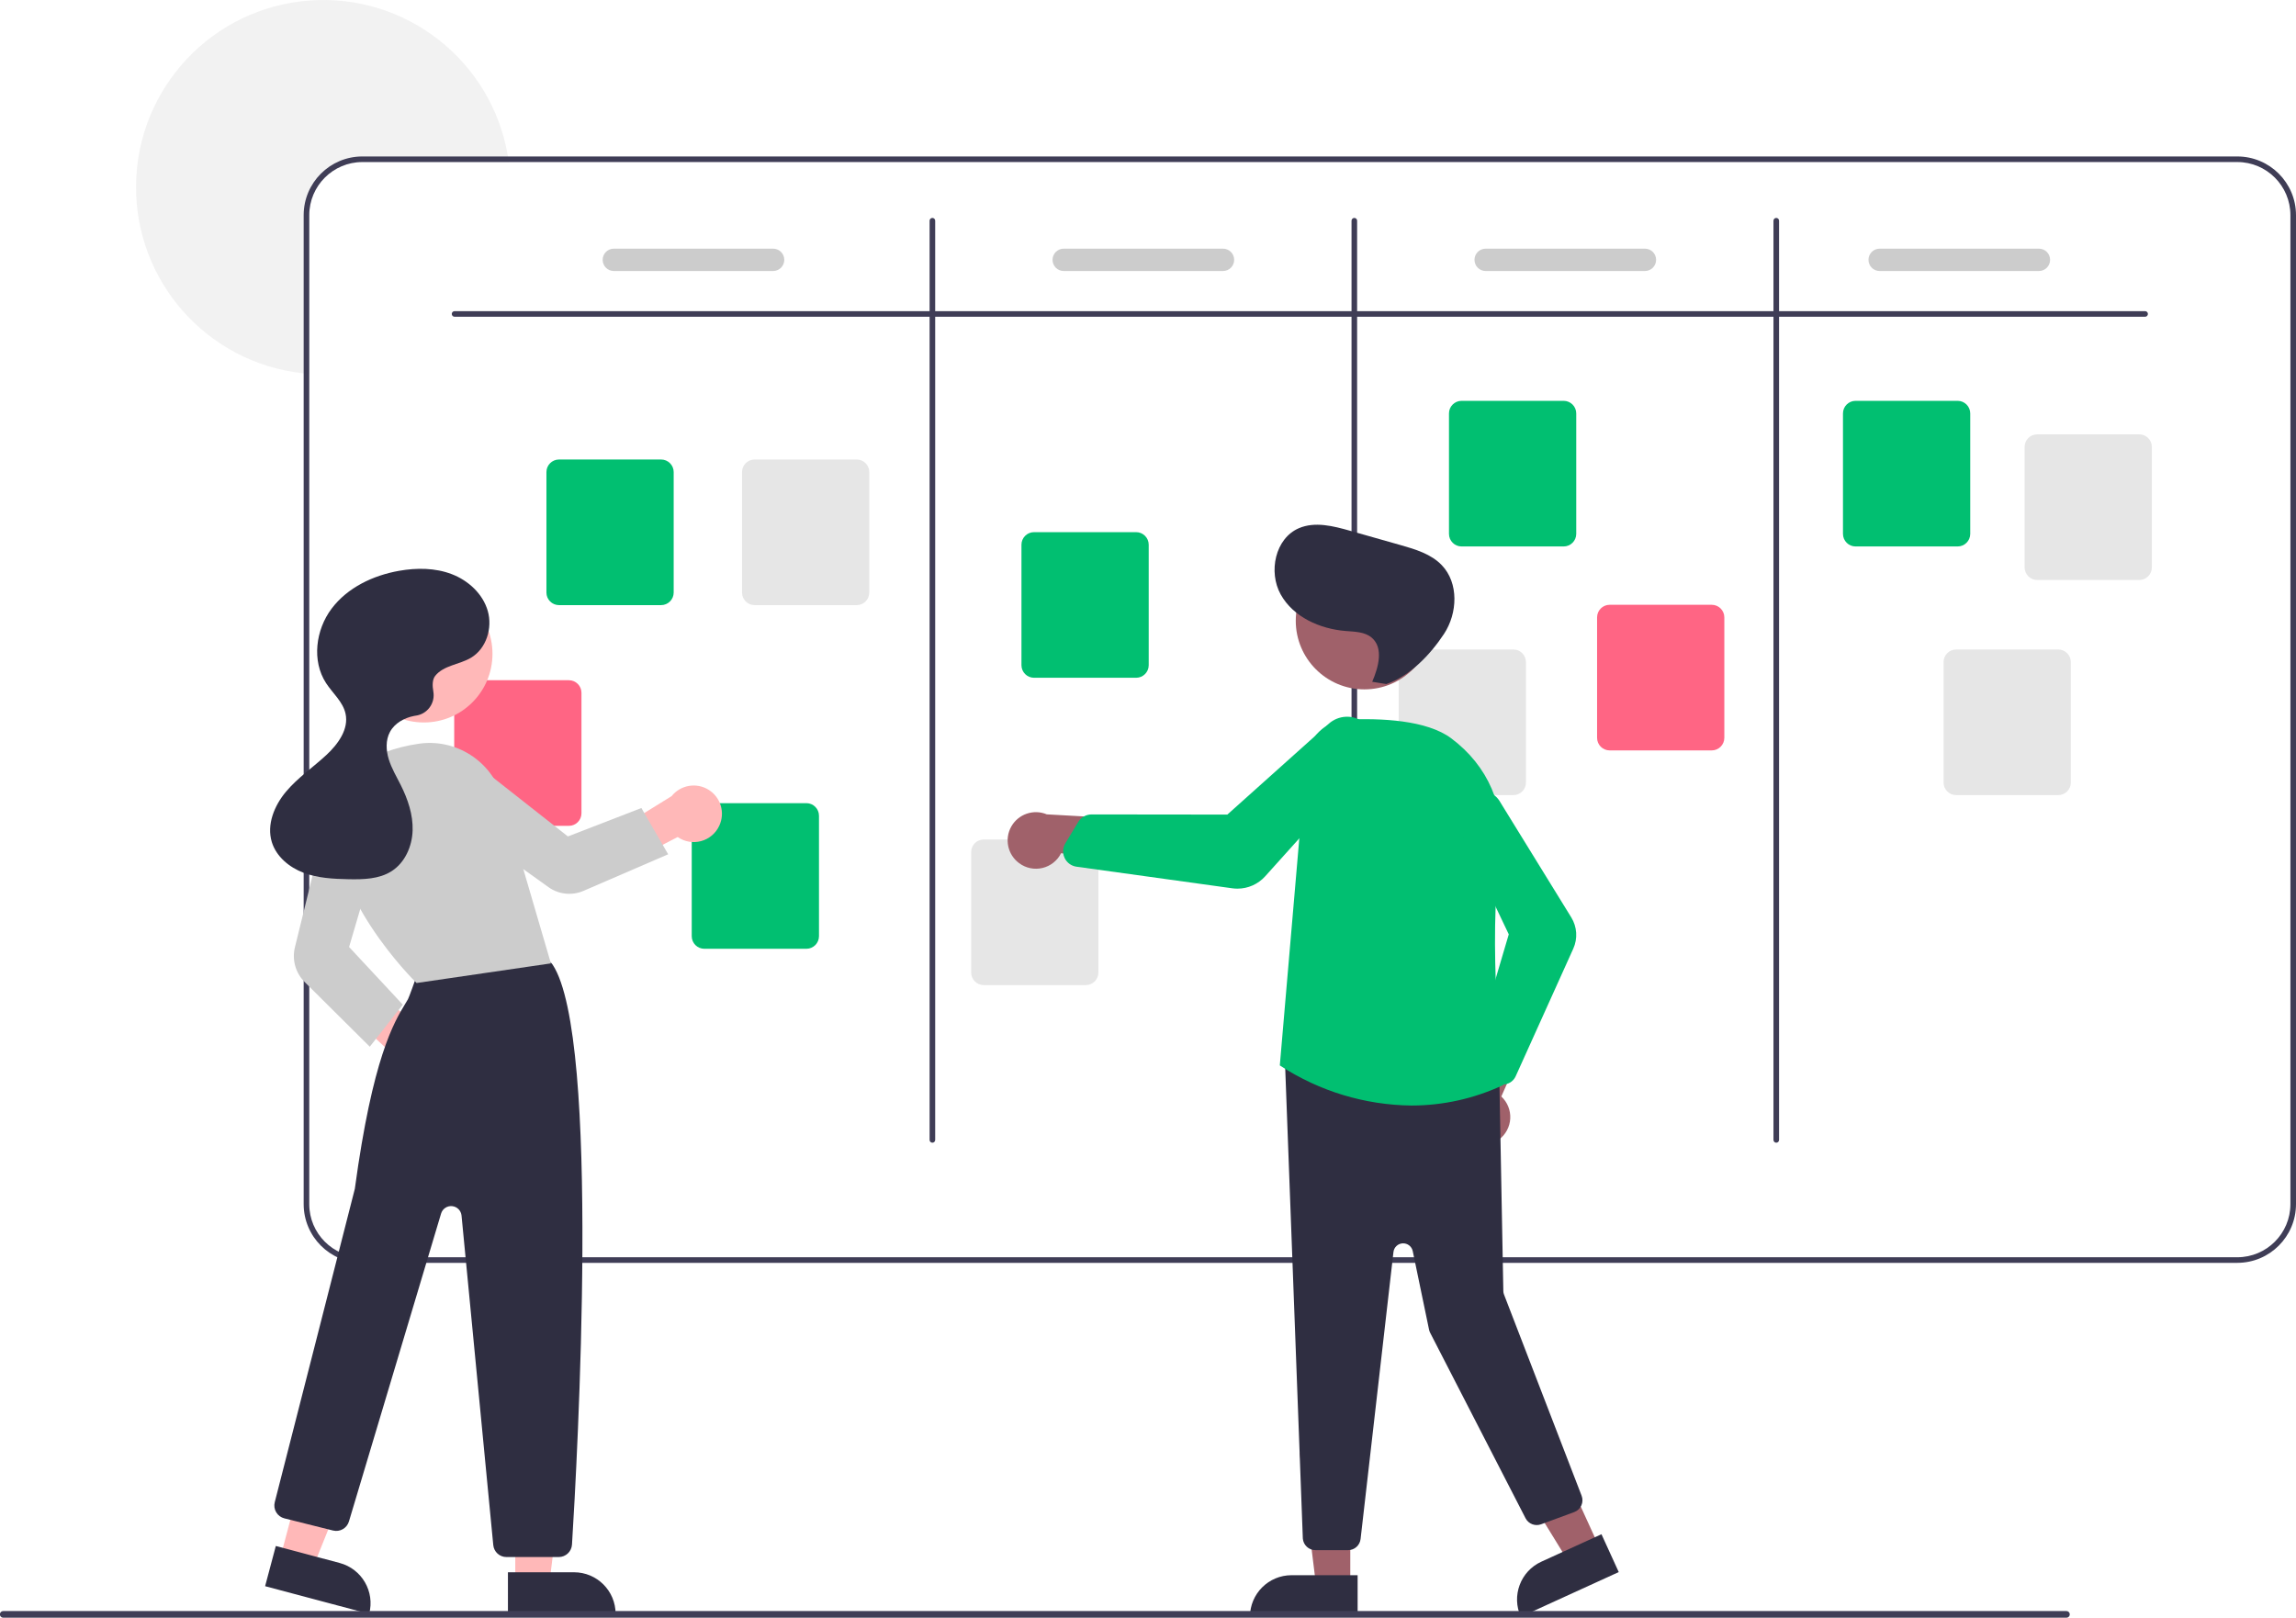
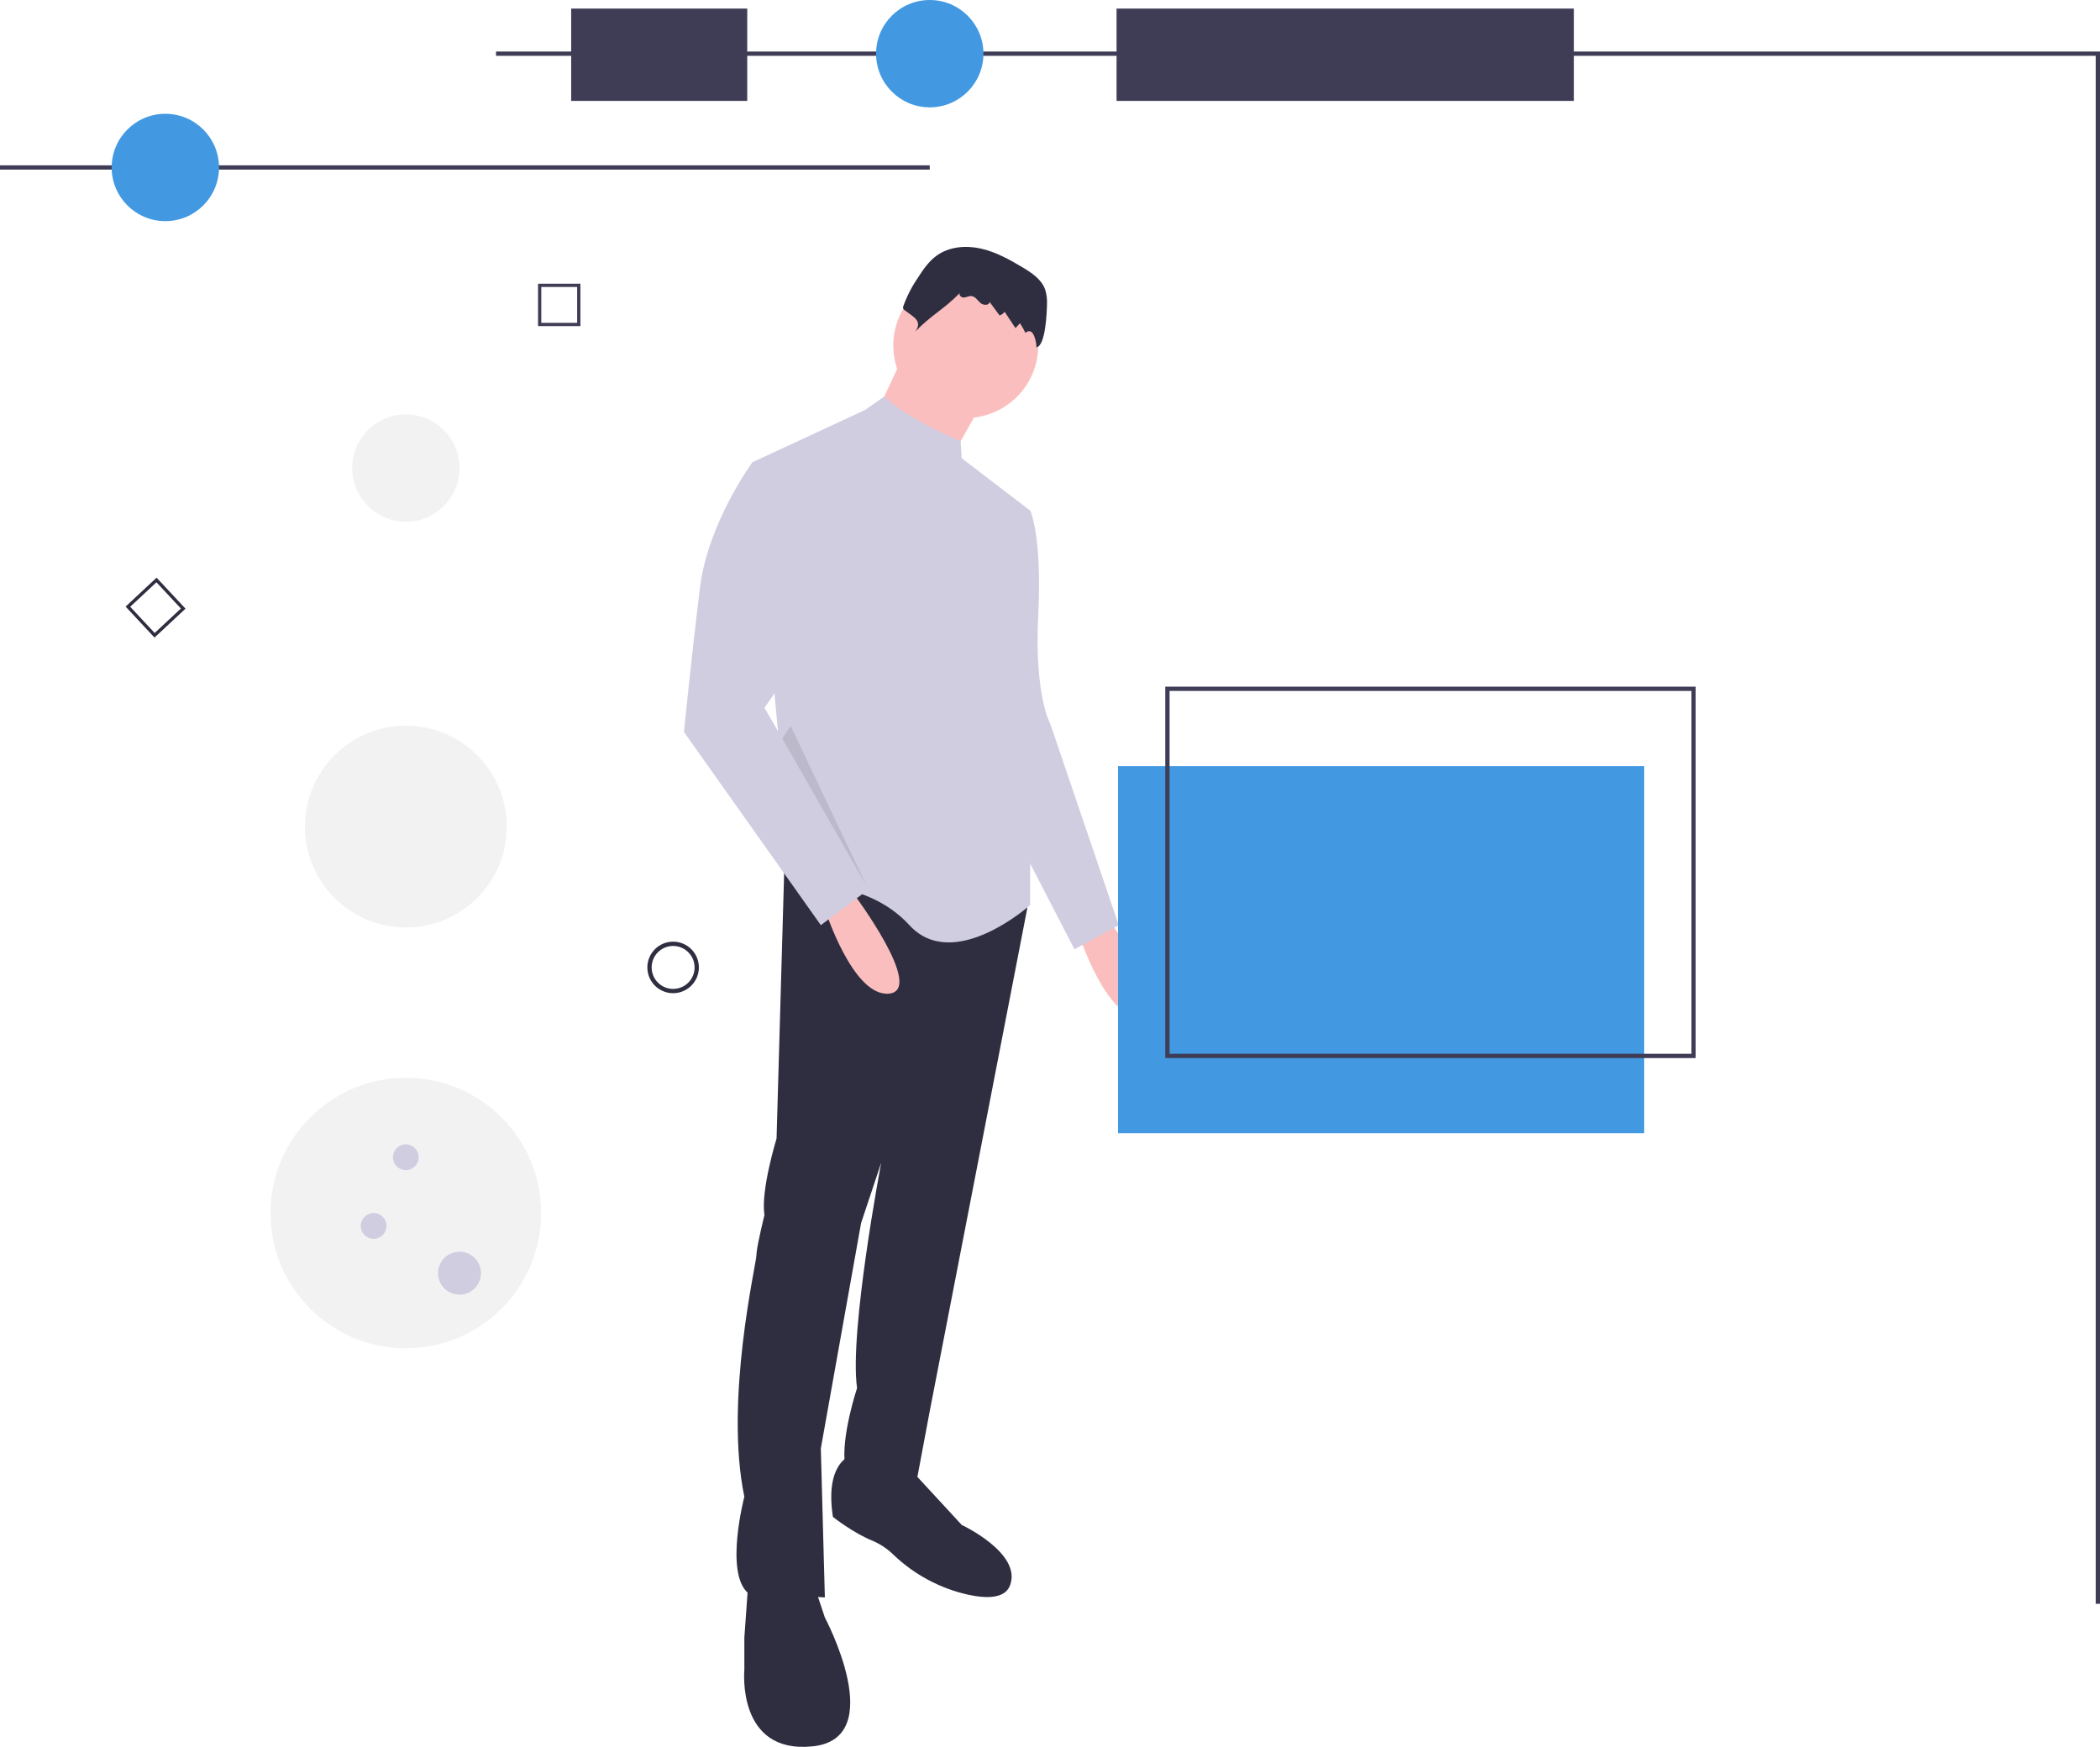
- <svg xmlns="http://www.w3.org/2000/svg" data-name="Layer 1" width="821.676" height="579.01" viewBox="0 0 821.676 579.01">
-   <path d="M371.238,218.495h-52.4a19.017,19.017,0,0,0-19,19v56.81c-.67-.04-1.34-.1-2-.18a66.999,66.999,0,1,1,73.1-77.63C371.048,217.155,371.148,217.825,371.238,218.495Z" transform="translate(-189.1619 -160.4952)" fill="#f2f2f2" />
-   <path d="M989.838,216.495h-671a21.023,21.023,0,0,0-21,21v354a21.023,21.023,0,0,0,21,21h671a21.023,21.023,0,0,0,21-21v-354A21.023,21.023,0,0,0,989.838,216.495Zm19,375a19.017,19.017,0,0,1-19,19h-671a19.017,19.017,0,0,1-19-19v-354a19.017,19.017,0,0,1,19-19h671a19.017,19.017,0,0,1,19,19Z" transform="translate(-189.1619 -160.4952)" fill="#3f3d56" />
-   <path d="M956.838,273.865h-605a1,1,0,0,1,0-2h605a1,1,0,0,1,0,2Z" transform="translate(-189.1619 -160.4952)" fill="#3f3d56" />
-   <path d="M522.838,569.495a1,1,0,0,1-1-1v-329a1,1,0,1,1,2,0v329A1,1,0,0,1,522.838,569.495Z" transform="translate(-189.1619 -160.4952)" fill="#3f3d56" />
-   <path d="M673.838,569.495a1,1,0,0,1-1-1v-329a1,1,0,1,1,2,0v329A1,1,0,0,1,673.838,569.495Z" transform="translate(-189.1619 -160.4952)" fill="#3f3d56" />
-   <path d="M824.838,569.495a1,1,0,0,1-1-1v-329a1,1,0,1,1,2,0v329A1,1,0,0,1,824.838,569.495Z" transform="translate(-189.1619 -160.4952)" fill="#3f3d56" />
-   <path d="M425.754,377.083h-36.54a4.505,4.505,0,0,1-4.5-4.5V329.463a4.505,4.505,0,0,1,4.5-4.5h36.54a4.505,4.505,0,0,1,4.5,4.5v43.12A4.505,4.505,0,0,1,425.754,377.083Z" transform="translate(-189.1619 -160.4952)" fill="#01bf71" />
-   <path d="M477.754,500.083h-36.54a4.505,4.505,0,0,1-4.5-4.5V452.463a4.505,4.505,0,0,1,4.5-4.5h36.54a4.505,4.505,0,0,1,4.5,4.5v43.12A4.505,4.505,0,0,1,477.754,500.083Z" transform="translate(-189.1619 -160.4952)" fill="#01bf71" />
-   <path d="M595.754,403.083h-36.54a4.505,4.505,0,0,1-4.5-4.5V355.463a4.505,4.505,0,0,1,4.5-4.5h36.54a4.505,4.505,0,0,1,4.5,4.5v43.12A4.505,4.505,0,0,1,595.754,403.083Z" transform="translate(-189.1619 -160.4952)" fill="#01bf71" />
-   <path d="M748.754,356.083h-36.54a4.505,4.505,0,0,1-4.5-4.5V308.463a4.505,4.505,0,0,1,4.5-4.5h36.54a4.505,4.505,0,0,1,4.5,4.5v43.12A4.505,4.505,0,0,1,748.754,356.083Z" transform="translate(-189.1619 -160.4952)" fill="#01bf71" />
-   <path d="M889.754,356.083h-36.54a4.505,4.505,0,0,1-4.5-4.5V308.463a4.505,4.505,0,0,1,4.5-4.5h36.54a4.505,4.505,0,0,1,4.5,4.5v43.12A4.505,4.505,0,0,1,889.754,356.083Z" transform="translate(-189.1619 -160.4952)" fill="#01bf71" />
-   <path d="M954.754,368.083h-36.54a4.505,4.505,0,0,1-4.5-4.5V320.463a4.505,4.505,0,0,1,4.5-4.5h36.54a4.505,4.505,0,0,1,4.5,4.5v43.12A4.505,4.505,0,0,1,954.754,368.083Z" transform="translate(-189.1619 -160.4952)" fill="#e6e6e6" />
-   <path d="M925.754,445.083h-36.54a4.505,4.505,0,0,1-4.5-4.5V397.463a4.505,4.505,0,0,1,4.5-4.5h36.54a4.505,4.505,0,0,1,4.5,4.5v43.12A4.505,4.505,0,0,1,925.754,445.083Z" transform="translate(-189.1619 -160.4952)" fill="#e6e6e6" />
-   <path d="M801.754,429.083h-36.54a4.505,4.505,0,0,1-4.5-4.5V381.463a4.505,4.505,0,0,1,4.5-4.5h36.54a4.505,4.505,0,0,1,4.5,4.5v43.12A4.505,4.505,0,0,1,801.754,429.083Z" transform="translate(-189.1619 -160.4952)" fill="#ff6584" />
-   <path d="M730.754,445.083h-36.54a4.505,4.505,0,0,1-4.5-4.5V397.463a4.505,4.505,0,0,1,4.5-4.5h36.54a4.505,4.505,0,0,1,4.5,4.5v43.12A4.505,4.505,0,0,1,730.754,445.083Z" transform="translate(-189.1619 -160.4952)" fill="#e6e6e6" />
-   <path d="M577.754,513.083h-36.54a4.505,4.505,0,0,1-4.5-4.5V465.463a4.505,4.505,0,0,1,4.5-4.5h36.54a4.505,4.505,0,0,1,4.5,4.5v43.12A4.505,4.505,0,0,1,577.754,513.083Z" transform="translate(-189.1619 -160.4952)" fill="#e6e6e6" />
-   <path d="M392.754,456.083h-36.54a4.505,4.505,0,0,1-4.5-4.5V408.463a4.505,4.505,0,0,1,4.5-4.5h36.54a4.505,4.505,0,0,1,4.5,4.5v43.12A4.505,4.505,0,0,1,392.754,456.083Z" transform="translate(-189.1619 -160.4952)" fill="#ff6584" />
-   <path d="M495.754,377.083h-36.54a4.505,4.505,0,0,1-4.5-4.5V329.463a4.505,4.505,0,0,1,4.5-4.5h36.54a4.505,4.505,0,0,1,4.5,4.5v43.12A4.505,4.505,0,0,1,495.754,377.083Z" transform="translate(-189.1619 -160.4952)" fill="#e6e6e6" />
-   <path d="M465.838,257.495h-57a4,4,0,0,1,0-8h57a4,4,0,0,1,0,8Z" transform="translate(-189.1619 -160.4952)" fill="#ccc" />
-   <path d="M626.838,257.495h-57a4,4,0,0,1,0-8h57a4,4,0,0,1,0,8Z" transform="translate(-189.1619 -160.4952)" fill="#ccc" />
-   <path d="M777.838,257.495h-57a4,4,0,0,1,0-8h57a4,4,0,0,1,0,8Z" transform="translate(-189.1619 -160.4952)" fill="#ccc" />
-   <path d="M918.838,257.495h-57a4,4,0,0,1,0-8h57a4,4,0,0,1,0,8Z" transform="translate(-189.1619 -160.4952)" fill="#ccc" />
-   <path d="M338.171,550.387A10.056,10.056,0,0,1,329.471,537.656L303.838,513.795l13.553-3.438,25.206,20.444a10.11,10.11,0,0,1-4.426,19.586Z" transform="translate(-189.1619 -160.4952)" fill="#ffb8b8" />
-   <polygon points="184.404 566.253 196.664 566.253 202.496 518.965 184.402 518.965 184.404 566.253" fill="#ffb8b8" />
-   <path d="M370.939,723.245h38.531a0,0,0,0,1,0,0v14.887a0,0,0,0,1,0,0H385.826a14.887,14.887,0,0,1-14.887-14.887v0A0,0,0,0,1,370.939,723.245Z" transform="translate(591.28 1300.863) rotate(179.9974)" fill="#2f2e41" />
-   <polygon points="100.345 557.401 112.193 560.555 129.994 516.359 112.509 511.705 100.345 557.401" fill="#ffb8b8" />
-   <path d="M285.307,718.541h38.531a0,0,0,0,1,0,0v14.887a0,0,0,0,1,0,0H300.194a14.887,14.887,0,0,1-14.887-14.887v0A0,0,0,0,1,285.307,718.541Z" transform="matrix(-0.96635, -0.25722, 0.25722, -0.96635, 222.9961, 1345.388)" fill="#2f2e41" />
-   <path d="M389.123,717.795H370.416a4.73,4.73,0,0,1-4.726-4.293L354.333,595.57a3.748,3.748,0,0,0-7.321-.715L314.039,705.055a4.742,4.742,0,0,1-5.7,3.246l-17.403-4.352a4.747,4.747,0,0,1-3.447-5.787c.284-1.11,28.411-111.028,28.656-112.158,6.373-46.968,13.997-59.554,18.093-66.314.339-.56.651-1.074.931-1.561.351-.608,2.512-6.645,3.884-10.564a4.79,4.79,0,0,1,2.435-2.978c17.211-8.802,37.347-2.709,43.109-.632a4.682,4.682,0,0,1,2.338,1.815c17.285,26.071,8.802,177.491,6.926,207.581A4.751,4.751,0,0,1,389.123,717.795Z" transform="translate(-189.1619 -160.4952)" fill="#2f2e41" />
-   <circle cx="151.684" cy="234.024" r="24.561" fill="#ffb8b8" />
-   <path d="M338.244,512.333l-.177-.171c-.331-.32-33.056-32.38-28.821-62.024,1.811-12.68,12.07-20.781,29.668-23.431a27.135,27.135,0,0,1,30,19.121l17.4,59.484Z" transform="translate(-189.1619 -160.4952)" fill="#ccc" />
-   <path d="M321.495,535.136l-23.318-23.171a13.137,13.137,0,0,1-3.48-12.392l11.289-45.919A10.354,10.354,0,0,1,319.165,446.254a10.411,10.411,0,0,1,6.809,12.794L314.09,499.444l19.218,20.637Z" transform="translate(-189.1619 -160.4952)" fill="#ccc" />
-   <path d="M446.566,456.058a10.056,10.056,0,0,1-14.884,4.029L400.553,476.221l1.376-13.706,27.597-17.079a10.11,10.11,0,0,1,17.04,10.621Z" transform="translate(-189.1619 -160.4952)" fill="#ffb8b8" />
-   <path d="M428.283,466.26l-30.346,13.114a12.809,12.809,0,0,1-12.477-1.338l-38.589-27.649A10.355,10.355,0,0,1,344.897,435.4a10.41,10.41,0,0,1,14.409-1.568l33.088,26.042,26.3-10.175Z" transform="translate(-189.1619 -160.4952)" fill="#ccc" />
-   <path d="M344.918,402.39c3.03-3.796,8.691-4.001,12.853-6.505,5.452-3.28,7.706-10.611,5.949-16.726s-6.938-10.881-12.878-13.16-12.549-2.307-18.816-1.206c-9.33,1.64-18.516,5.995-24.207,13.569s-7.139,18.666-1.981,26.612c2.37,3.652,6.029,6.667,6.975,10.917,1.242,5.58-2.671,10.961-6.864,14.846-4.777,4.426-10.257,8.133-14.442,13.123s-6.976,11.806-5.066,18.032c1.6,5.216,6.256,9.059,11.361,10.984s10.666,2.203,16.121,2.309c5.297.104,10.924-.025,15.386-2.881,4.777-3.058,7.328-8.858,7.516-14.527s-1.706-11.223-4.245-16.294c-1.513-3.023-3.273-5.953-4.278-9.18s-1.18-6.89.431-9.863c1.693-3.125,5.117-5.009,8.604-5.694.181-.036.373-.067.573-.096a7.398,7.398,0,0,0,6.333-8.628C343.847,405.808,343.881,403.689,344.918,402.39Z" transform="translate(-189.1619 -160.4952)" fill="#2f2e41" />
-   <polygon points="483.229 567.3 470.969 567.3 465.137 520.012 483.231 520.013 483.229 567.3" fill="#a0616a" />
-   <path d="M462.212,563.797h23.644a0,0,0,0,1,0,0v14.887a0,0,0,0,1,0,0H447.325a0,0,0,0,1,0,0v0A14.887,14.887,0,0,1,462.212,563.797Z" fill="#2f2e41" />
-   <polygon points="572.184 553.413 561.033 558.506 536.079 517.917 552.538 510.399 572.184 553.413" fill="#a0616a" />
-   <path d="M743.47,716.962h23.644a0,0,0,0,1,0,0v14.887a0,0,0,0,1,0,0H728.583a0,0,0,0,1,0,0v0A14.887,14.887,0,0,1,743.47,716.962Z" transform="translate(-422.5278 215.6884) rotate(-24.54855)" fill="#2f2e41" />
-   <path d="M725.643,568.352a10.056,10.056,0,0,0,.801-15.399l14.412-32.7-18.309,3.103-10.879,30.577a10.11,10.11,0,0,0,13.975,14.419Z" transform="translate(-189.1619 -160.4952)" fill="#a0616a" />
-   <path d="M671.609,715.327H659.897a4.517,4.517,0,0,1-4.488-4.174l-6.387-170.559a4.5,4.5,0,0,1,4.925-4.805l67.735,7.193a4.501,4.501,0,0,1,4.062,4.394l1.419,75.235a3.492,3.492,0,0,0,.234,1.193l27.785,72.053a4.499,4.499,0,0,1-2.643,5.841l-11.868,4.373a4.501,4.501,0,0,1-5.557-2.164l-34.133-66.369a4.475,4.475,0,0,1-.404-1.143l-5.831-28.094a3.5,3.5,0,0,0-6.904.312L676.08,711.338A4.499,4.499,0,0,1,671.609,715.327Z" transform="translate(-189.1619 -160.4952)" fill="#2f2e41" />
-   <circle cx="488.279" cy="222.178" r="24.561" fill="#a0616a" />
-   <path d="M694.285,556.19a87.664,87.664,0,0,1-46.873-14.198l-.239-.165.025-.29,9.395-109.416a15.421,15.421,0,0,1,14.599-14.062c12.176-.56,28.531.146,37.286,6.667,13.231,9.854,19.608,24.694,17.496,40.712-4.38,33.219.582,78.029,1.162,83.029l.042.36-.33.151A77.266,77.266,0,0,1,694.285,556.19Z" transform="translate(-189.1619 -160.4952)" fill="#01bf71" />
-   <path d="M727.022,548.653a5.007,5.007,0,0,1-3.681-1.622l-5.373-5.861a5.026,5.026,0,0,1-1.109-4.795l12.251-41.464-18.64-39.144a8.832,8.832,0,0,1-.604-5.879,8.809,8.809,0,0,1,16.313-2.084l25.295,41.042a11.951,11.951,0,0,1,.72,11.198l-20.61,45.665a4.988,4.988,0,0,1-3.766,2.88A5.054,5.054,0,0,1,727.022,548.653Z" transform="translate(-189.1619 -160.4952)" fill="#01bf71" />
-   <path d="M553.9,469.448a10.056,10.056,0,0,0,14.999-3.578l35.438,4.596L596.192,453.778l-32.404-1.806a10.11,10.11,0,0,0-9.888,17.476Z" transform="translate(-189.1619 -160.4952)" fill="#a0616a" />
-   <path d="M632.011,478.562a13.425,13.425,0,0,1-1.845-.127l-55.751-7.732a5.541,5.541,0,0,1-4.251-3.111,5.657,5.657,0,0,1-.318-.829h-0a5.564,5.564,0,0,1,.575-4.432l4.614-7.649a5.584,5.584,0,0,1,4.756-2.686h.008l48.596.056,36.294-32.517a9.868,9.868,0,0,1,6.107-2.5,9.835,9.835,0,0,1,7.373,16.815L641.953,474.128A13.364,13.364,0,0,1,632.011,478.562Z" transform="translate(-189.1619 -160.4952)" fill="#01bf71" />
-   <path d="M680.234,404.523c2.244-5.195,4.144-12.113-.161-15.785-2.497-2.13-6.094-2.135-9.365-2.4-9.217-.747-18.706-4.988-23.211-13.064s-1.989-20.084,6.51-23.728c5.729-2.456,12.297-.783,18.294.918l18.006,5.106c5.35,1.517,10.967,3.19,14.819,7.201,6.143,6.397,5.684,17.212.805,24.618s-12.226,15.131-20.638,17.943Z" transform="translate(-189.1619 -160.4952)" fill="#2f2e41" />
-   <path d="M928.647,739.505h-738.294a1.191,1.191,0,1,1,0-2.381h738.294a1.191,1.191,0,1,1,0,2.381Z" transform="translate(-189.1619 -160.4952)" fill="#3f3d56" />
+ <svg xmlns="http://www.w3.org/2000/svg" data-name="Layer 1" width="978" height="813.634" viewBox="0 0 978 813.634">
+   <path d="M459.529,779.696l-1.875,26.248v14.999s-3.75,39.372,31.872,35.622,5.625-59.995,5.625-59.995l-3.75-11.249Z" transform="translate(-111 -43.18285)" fill="#2f2e41" />
+   <path d="M506.4,721.576s-11.249,3.75-7.499,28.123c0,0,9.374,7.499,18.749,11.249a31.599,31.599,0,0,1,9.509,6.441A73.485,73.485,0,0,0,562.056,785.985c8.889,1.894,17.053,1.68,19.338-4.414,5.625-14.999-22.498-28.123-22.498-28.123L536.398,729.075Z" transform="translate(-111 -43.18285)" fill="#2f2e41" />
+   <path d="M626.391,470.346s33.747,44.996,16.874,46.871-29.998-39.372-29.998-39.372Z" transform="translate(-111 -43.18285)" fill="#fbbebe" />
+   <path d="M476.402,442.223l-3.75,131.24s-7.499,24.373-5.625,35.622c0,0-3.178,12.711-3.683,17.656-.044.426-.067.795-.067,1.093,0,3.75-14.999,67.495-5.625,112.491,0,0-9.374,35.622,1.875,44.996l35.622,1.875-1.875-69.37,18.749-104.992,9.374-28.123s-14.999,78.744-11.249,104.992c0,0-7.499,22.498-5.625,35.622,0,0,1.875,16.874,33.747,5.625l5.625-29.998L589.501,465.797l-43.729-19.825Z" transform="translate(-111 -43.18285)" fill="#2f2e41" />
+   <circle cx="449.771" cy="160.934" r="33.747" fill="#fbbebe" />
+   <polygon points="420.711 165.621 407.587 193.744 441.334 216.242 458.208 186.244 420.711 165.621" fill="#fbbebe" />
+   <path d="M558.896,256.613l-.54-7.893s-24.754-10.221-35.542-20.85l-8.914,6.245-52.496,24.373L480.152,455.347s33.747-3.75,54.371,18.749,56.246-9.374,56.246-9.374V410.351l-9.374-61.87,9.374-67.495Z" transform="translate(-111 -43.18285)" fill="#d0cde1" />
+   <path d="M577.644,279.111l13.124,1.875s5.51,11.019,3.805,47.6q-.027.569-.055,1.146c-1.875,37.497,5.625,50.621,5.625,50.621l31.872,93.743-20.623,11.249-29.998-58.12L560.771,307.234Z" transform="translate(-111 -43.18285)" fill="#d0cde1" />
+   <path d="M598.599,184.847a19.237,19.237,0,0,0-.886-6.889c-1.739-4.751-6.318-7.77-10.665-10.358-6.1-3.631-12.422-7.127-19.353-8.66s-14.644-.88-20.415,3.254c-3.713,2.66-6.357,6.527-8.819,10.375a57.927,57.927,0,0,0-6.757,13.169,1.82,1.82,0,0,0-.104,1.141,2.036,2.036,0,0,0,.802.861c4.634,3.46,8.114,4.984,4.934,9.815,7.67-7.912,13.126-10.131,20.796-18.042-.899.831.447,2.324,1.67,2.27s2.366-.807,3.586-.701c1.777.155,2.843,1.964,4.165,3.162s4.088,1.349,4.312-.421l4.667,6.305a5.352,5.352,0,0,0,2.354-1.722l5.028,7.603,2.117-2.269a39.808,39.808,0,0,1,2.531,4.469c3.935-3.261,5.133,4.816,5.136,6.728C597.97,204.3,598.553,188.317,598.599,184.847Z" transform="translate(-111 -43.18285)" fill="#2f2e41" />
+   <path d="M508.275,459.097s33.747,44.996,16.874,46.871-29.998-39.372-29.998-39.372Z" transform="translate(-111 -43.18285)" fill="#fbbebe" />
+   <path d="M468.903,260.362l-7.499-1.875s-20.623,28.123-24.373,58.12-7.499,67.495-7.499,67.495l63.745,89.993,22.498-16.874-48.746-84.368,16.874-24.373Z" transform="translate(-111 -43.18285)" fill="#d0cde1" />
+   <polygon points="364.303 343.992 403.837 413.102 368.215 338.107 364.303 343.992" opacity="0.1" />
+   <polygon points="978 747 976 747 976 26 231 26 231 24 978 24 978 747" fill="#3f3d56" />
+   <rect x="520" y="4" width="213" height="43" fill="#3f3d56" />
+   <rect x="266" y="4" width="82" height="43" fill="#3f3d56" />
+   <circle cx="189" cy="218" r="25" fill="#f2f2f2" />
+   <circle cx="189" cy="385" r="47" fill="#f2f2f2" />
+   <circle cx="189" cy="565" r="63" fill="#f2f2f2" />
+   <circle cx="214" cy="593" r="10" fill="#d0cde1" />
+   <circle cx="174" cy="571" r="6" fill="#d0cde1" />
+   <circle cx="189" cy="539" r="6" fill="#d0cde1" />
+   <path d="M424.483,505.779a12,12,0,1,1,12-12A12.014,12.014,0,0,1,424.483,505.779Zm0-22a10,10,0,1,0,10,10A10.011,10.011,0,0,0,424.483,483.779Z" transform="translate(-111 -43.18285)" fill="#2f2e41" />
+   <path d="M381.311,195.069H361.57V175.328h19.741Zm-18.223-1.519h16.704v-16.704h-16.704Z" transform="translate(-111 -43.18285)" fill="#3f3d56" />
+   <path d="M182.955,340.149l-13.465-14.436,14.436-13.465,13.465,14.436ZM171.636,325.787l11.394,12.215,12.215-11.394L183.851,314.394Z" transform="translate(-111 -43.18285)" fill="#2f2e41" />
+   <circle cx="433" cy="25" r="25" fill="#4299e1" />
+   <rect y="77" width="433" height="2" fill="#3f3d56" />
+   <circle cx="77" cy="78" r="25" fill="#4299e1" />
+   <rect x="520.686" y="356.817" width="245" height="171" fill="#4299e1" />
+   <path d="M900.686,536h-247V363h247Zm-245-2h243V365h-243Z" transform="translate(-111 -43.18285)" fill="#3f3d56" />
</svg>
